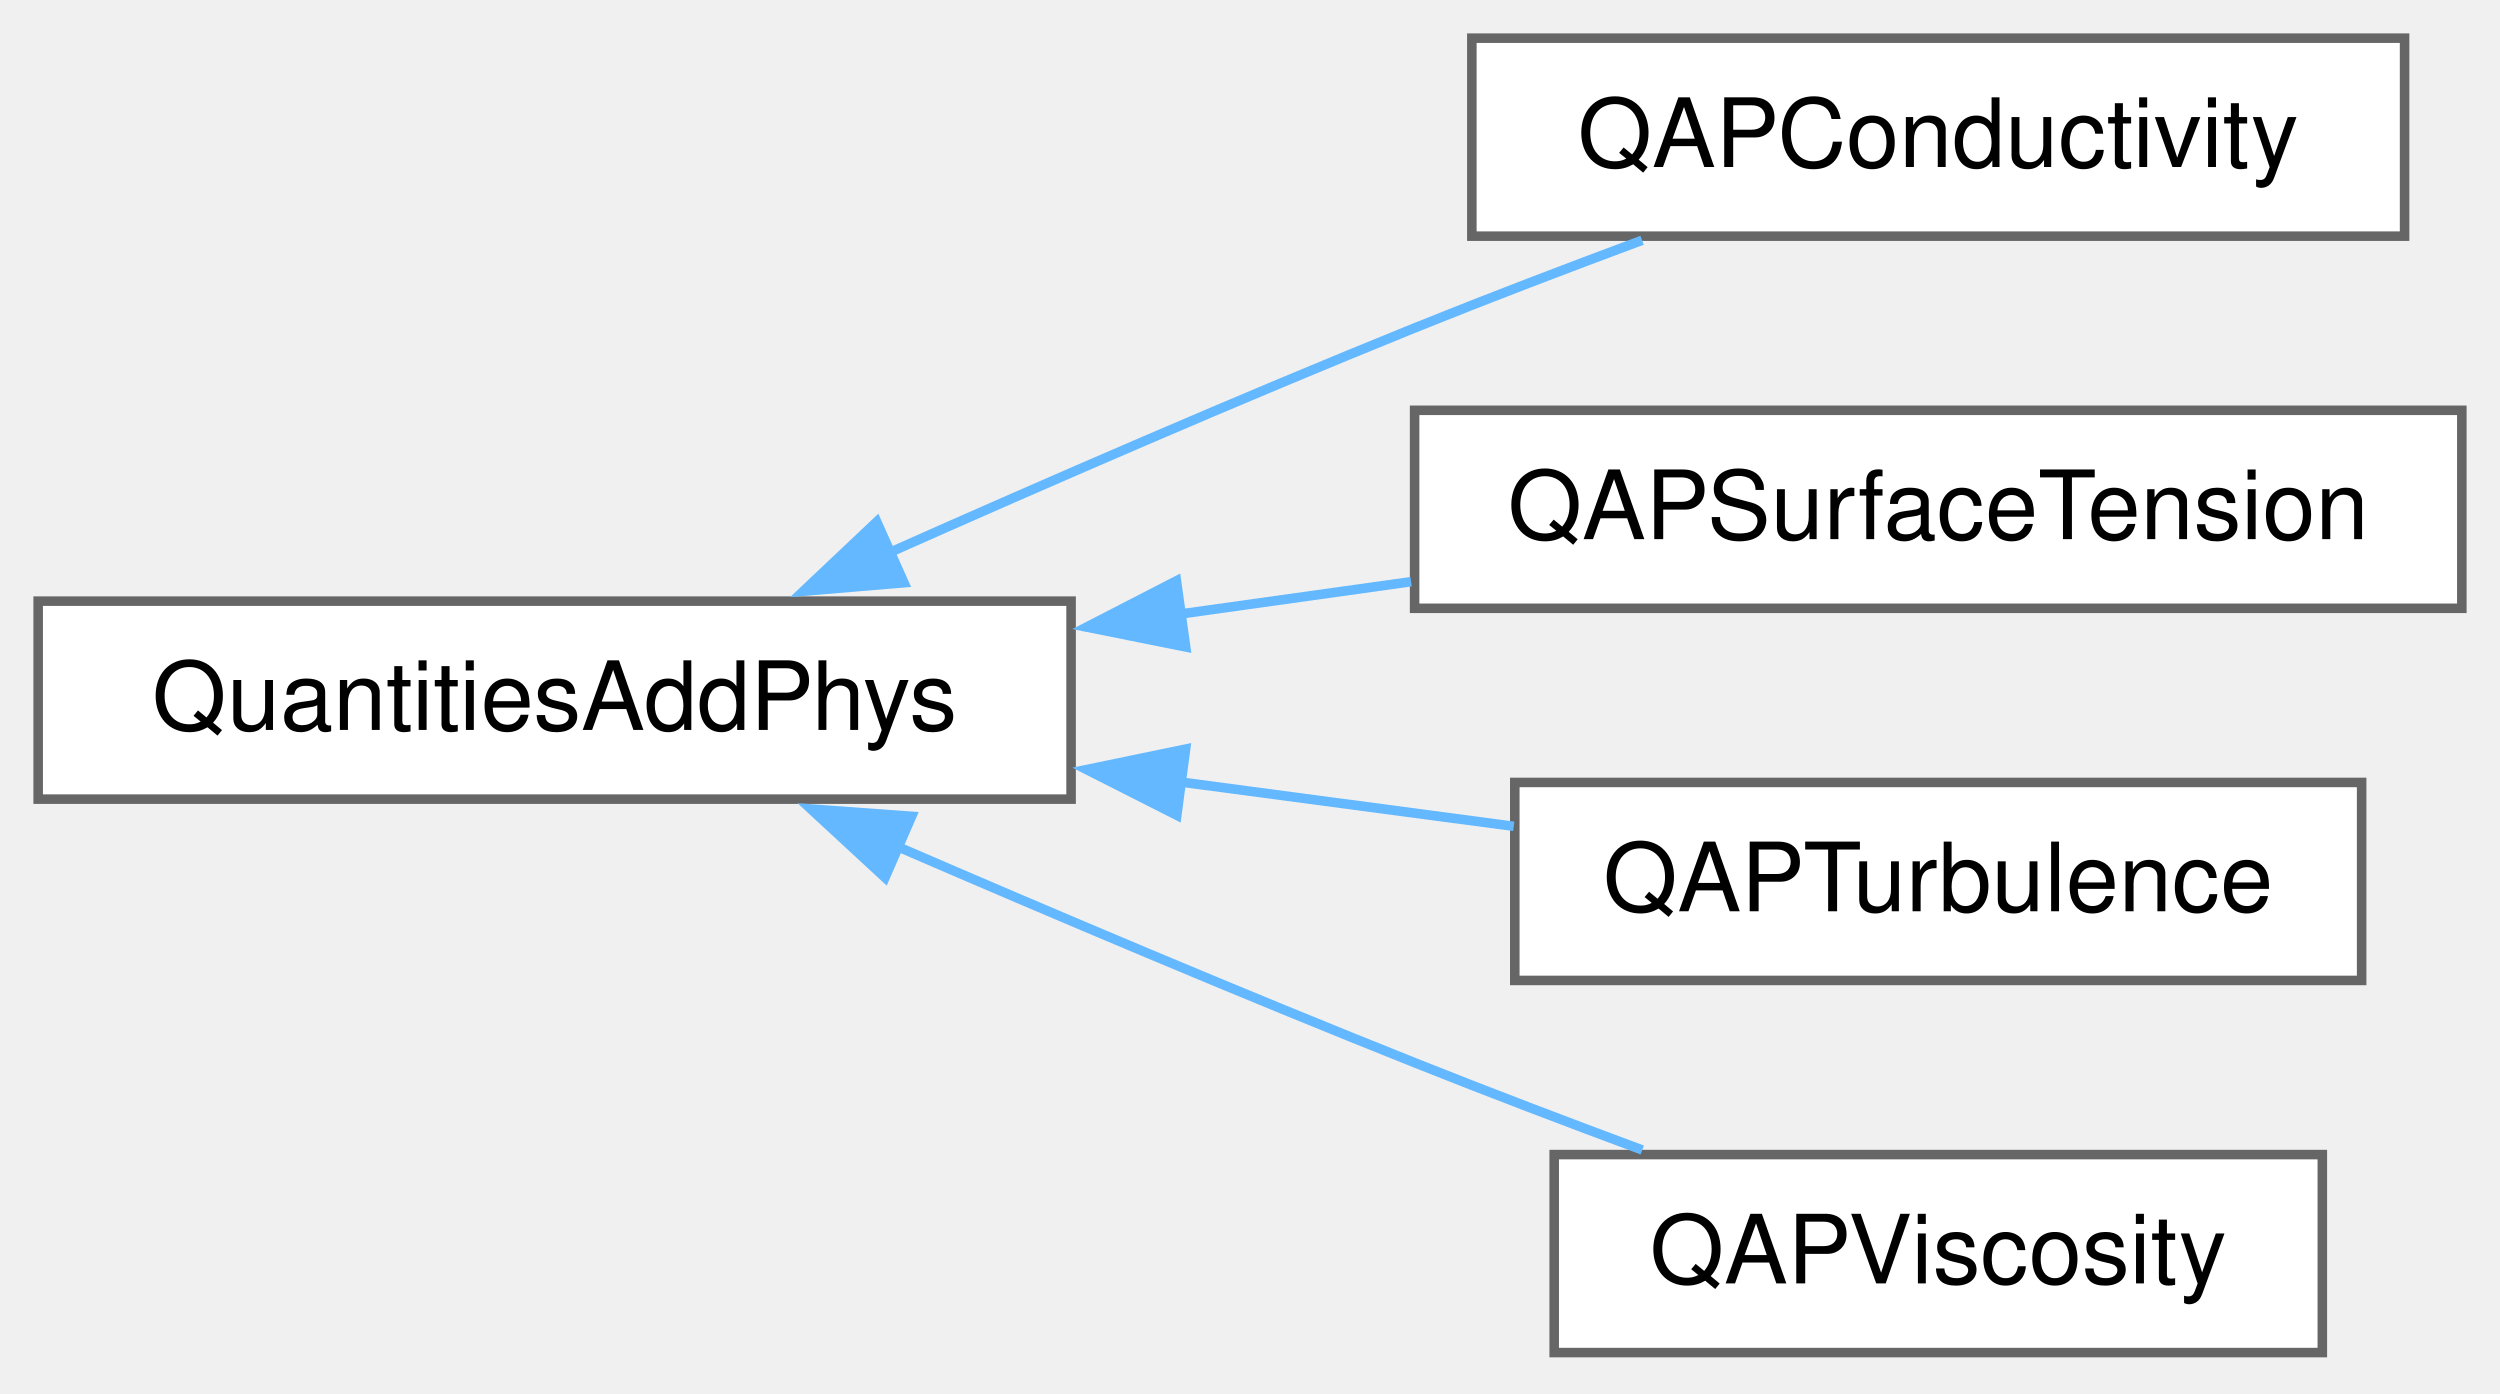
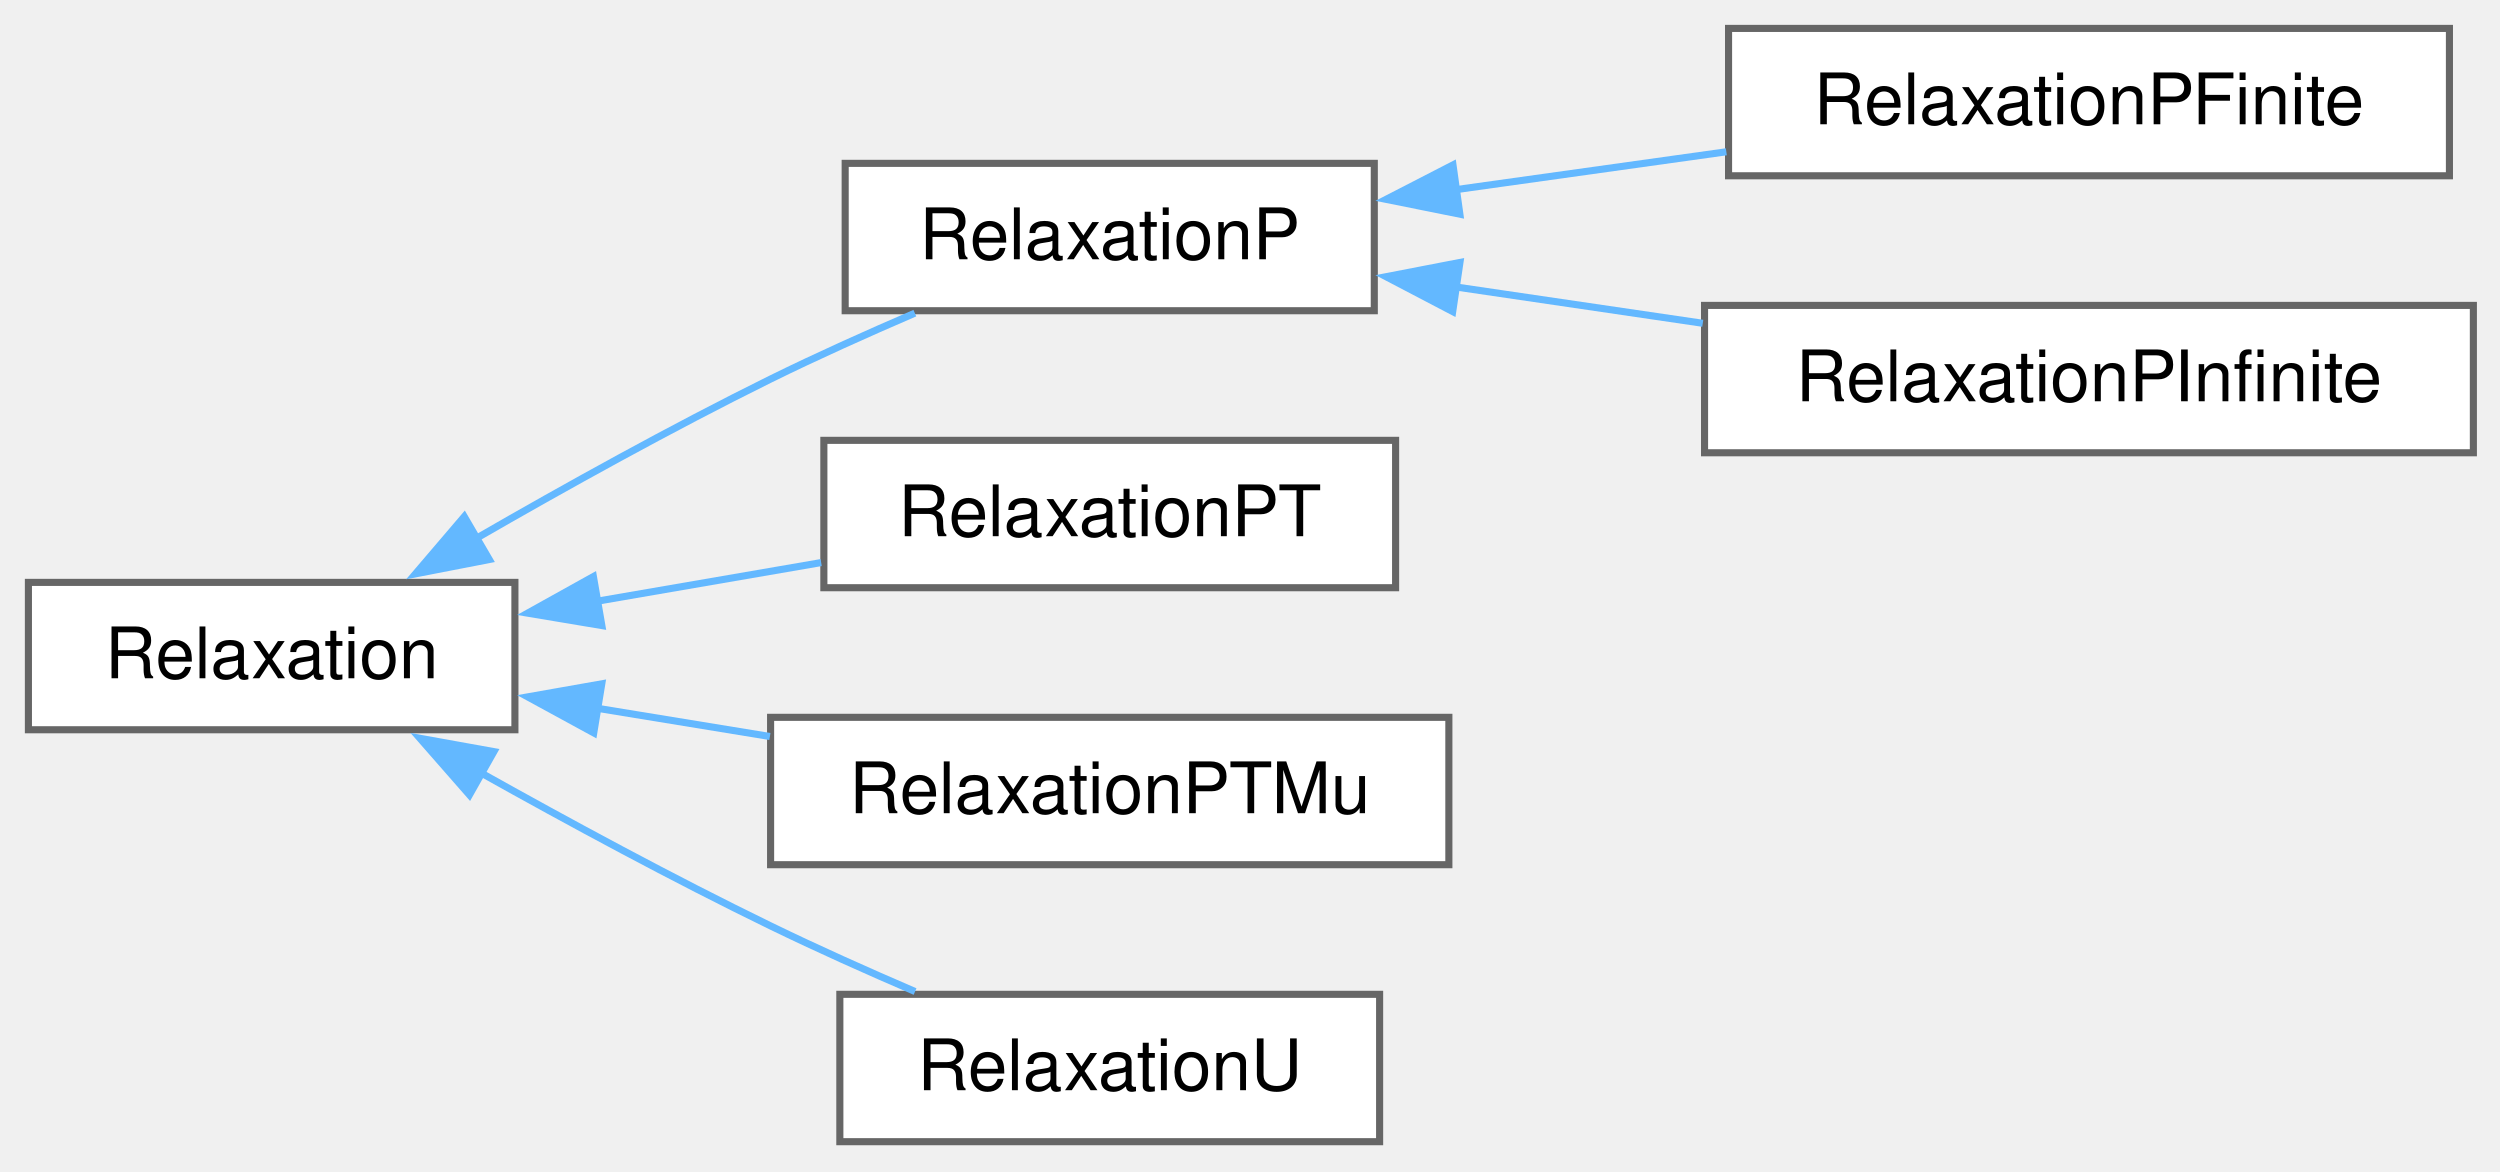
- <svg xmlns="http://www.w3.org/2000/svg" xmlns:xlink="http://www.w3.org/1999/xlink" width="262pt" height="146pt" viewBox="0.00 0.00 262.00 146.00">
-   <g id="graph0" class="graph" transform="scale(1 1) rotate(0) translate(4 141.75)">
+ <svg xmlns="http://www.w3.org/2000/svg" xmlns:xlink="http://www.w3.org/1999/xlink" width="352pt" height="165pt" viewBox="0.00 0.00 352.00 165.00">
+   <g id="graph0" class="graph" transform="scale(1 1) rotate(0) translate(4 160.75)">
    <g id="Node000000" class="node">
      <g id="a_Node000000">
-         <a xlink:href="classQuantitiesAddPhys.html" target="_top" xlink:title="General class for additional-physics quantities.">
-           <polygon fill="white" stroke="#666666" points="108.25,-78.75 0,-78.75 0,-58 108.25,-58 108.25,-78.75" />
-           <text xml:space="preserve" text-anchor="middle" x="54.12" y="-65.25" font-family="Helvetica,sans-Serif" font-size="10.00">QuantitiesAddPhys</text>
+         <a xlink:href="classRelaxation.html" target="_top" xlink:title="Abstract class for Relaxations.">
+           <polygon fill="white" stroke="#666666" points="68.5,-78.75 0,-78.75 0,-58 68.5,-58 68.5,-78.75" />
+           <text xml:space="preserve" text-anchor="middle" x="34.25" y="-65.25" font-family="Helvetica,sans-Serif" font-size="10.00">Relaxation</text>
        </a>
      </g>
    </g>
    <g id="Node000001" class="node">
      <g id="a_Node000001">
-         <a xlink:href="classQAPConductivity.html" target="_top" xlink:title="General class for thermal conductive quantities.">
-           <polygon fill="white" stroke="#666666" points="248,-137.75 150.25,-137.75 150.25,-117 248,-117 248,-137.75" />
-           <text xml:space="preserve" text-anchor="middle" x="199.12" y="-124.25" font-family="Helvetica,sans-Serif" font-size="10.00">QAPConductivity</text>
+         <a xlink:href="classRelaxationP.html" target="_top" xlink:title="Pressure relaxation.">
+           <polygon fill="white" stroke="#666666" points="189.5,-137.75 115,-137.75 115,-117 189.5,-117 189.5,-137.75" />
+           <text xml:space="preserve" text-anchor="middle" x="152.25" y="-124.25" font-family="Helvetica,sans-Serif" font-size="10.00">RelaxationP</text>
        </a>
      </g>
    </g>
-     <g id="edge149_Node000000_Node000001" class="edge">
-       <g id="a_edge149_Node000000_Node000001">
+     <g id="edge153_Node000000_Node000001" class="edge">
+       <g id="a_edge153_Node000000_Node000001">
        <a xlink:title=" ">
-           <path fill="none" stroke="#63b8ff" d="M89.08,-83.78C105.63,-91.14 125.88,-99.95 144.25,-107.38 151.93,-110.48 160.29,-113.67 168.09,-116.57" />
-           <polygon fill="#63b8ff" stroke="#63b8ff" points="90.74,-80.68 80.18,-79.79 87.88,-87.07 90.74,-80.68" />
+           <path fill="none" stroke="#63b8ff" d="M63.01,-84.92C75.52,-92.14 90.58,-100.5 104.5,-107.38 110.99,-110.58 118.12,-113.78 124.81,-116.66" />
+           <polygon fill="#63b8ff" stroke="#63b8ff" points="64.89,-81.97 54.49,-79.95 61.37,-88.01 64.89,-81.97" />
+         </a>
+       </g>
+     </g>
+     <g id="Node000004" class="node">
+       <g id="a_Node000004">
+         <a xlink:href="classRelaxationPT.html" target="_top" xlink:title="Pressure-Temperature relaxation.">
+           <polygon fill="white" stroke="#666666" points="192.5,-98.75 112,-98.75 112,-78 192.5,-78 192.5,-98.75" />
+           <text xml:space="preserve" text-anchor="middle" x="152.25" y="-85.25" font-family="Helvetica,sans-Serif" font-size="10.00">RelaxationPT</text>
+         </a>
+       </g>
+     </g>
+     <g id="edge156_Node000000_Node000004" class="edge">
+       <g id="a_edge156_Node000000_Node000004">
+         <a xlink:title=" ">
+           <path fill="none" stroke="#63b8ff" d="M79.85,-76.06C90.31,-77.87 101.39,-79.78 111.62,-81.54" />
+           <polygon fill="#63b8ff" stroke="#63b8ff" points="80.74,-72.67 70.29,-74.42 79.55,-79.57 80.74,-72.67" />
+         </a>
+       </g>
+     </g>
+     <g id="Node000005" class="node">
+       <g id="a_Node000005">
+         <a xlink:href="classRelaxationPTMu.html" target="_top" xlink:title="Pressure-Temperature-Chemical Potential relaxation / Phase change.">
+           <polygon fill="white" stroke="#666666" points="200,-59.75 104.5,-59.75 104.5,-39 200,-39 200,-59.75" />
+           <text xml:space="preserve" text-anchor="middle" x="152.25" y="-46.25" font-family="Helvetica,sans-Serif" font-size="10.00">RelaxationPTMu</text>
+         </a>
+       </g>
+     </g>
+     <g id="edge157_Node000000_Node000005" class="edge">
+       <g id="a_edge157_Node000000_Node000005">
+         <a xlink:title=" ">
+           <path fill="none" stroke="#63b8ff" d="M80.13,-61.02C88.09,-59.72 96.39,-58.36 104.4,-57.05" />
+           <polygon fill="#63b8ff" stroke="#63b8ff" points="79.6,-57.56 70.3,-62.63 80.73,-64.47 79.6,-57.56" />
+         </a>
+       </g>
+     </g>
+     <g id="Node000006" class="node">
+       <g id="a_Node000006">
+         <a xlink:href="classRelaxationU.html" target="_top" xlink:title="Velocity relaxation.">
+           <polygon fill="white" stroke="#666666" points="190.25,-20.75 114.25,-20.75 114.25,0 190.25,0 190.25,-20.75" />
+           <text xml:space="preserve" text-anchor="middle" x="152.25" y="-7.25" font-family="Helvetica,sans-Serif" font-size="10.00">RelaxationU</text>
+         </a>
+       </g>
+     </g>
+     <g id="edge158_Node000000_Node000006" class="edge">
+       <g id="a_edge158_Node000000_Node000006">
+         <a xlink:title=" ">
+           <path fill="none" stroke="#63b8ff" d="M63.58,-52.01C75.99,-45.06 90.82,-37.03 104.5,-30.38 111.01,-27.21 118.14,-24.02 124.84,-21.14" />
+           <polygon fill="#63b8ff" stroke="#63b8ff" points="62.1,-48.83 55.12,-56.8 65.54,-54.92 62.1,-48.83" />
        </a>
      </g>
    </g>
    <g id="Node000002" class="node">
      <g id="a_Node000002">
-         <a xlink:href="classQAPSurfaceTension.html" target="_top" xlink:title="General class for surface-tension quantities.">
-           <polygon fill="white" stroke="#666666" points="254,-98.75 144.25,-98.75 144.25,-78 254,-78 254,-98.75" />
-           <text xml:space="preserve" text-anchor="middle" x="199.12" y="-85.25" font-family="Helvetica,sans-Serif" font-size="10.00">QAPSurfaceTension</text>
+         <a xlink:href="classRelaxationPFinite.html" target="_top" xlink:title="Finite pressure relaxation.">
+           <polygon fill="white" stroke="#666666" points="340.88,-156.75 239.38,-156.75 239.38,-136 340.88,-136 340.88,-156.75" />
+           <text xml:space="preserve" text-anchor="middle" x="290.12" y="-143.25" font-family="Helvetica,sans-Serif" font-size="10.00">RelaxationPFinite</text>
        </a>
      </g>
    </g>
-     <g id="edge150_Node000000_Node000002" class="edge">
-       <g id="a_edge150_Node000000_Node000002">
+     <g id="edge154_Node000001_Node000002" class="edge">
+       <g id="a_edge154_Node000001_Node000002">
        <a xlink:title=" ">
-           <path fill="none" stroke="#63b8ff" d="M119.68,-77.4C127.77,-78.53 135.97,-79.68 143.88,-80.79" />
-           <polygon fill="#63b8ff" stroke="#63b8ff" points="120.26,-73.95 109.87,-76.03 119.29,-80.88 120.26,-73.95" />
+           <path fill="none" stroke="#63b8ff" d="M200.72,-134.01C213.13,-135.75 226.54,-137.62 239.07,-139.38" />
+           <polygon fill="#63b8ff" stroke="#63b8ff" points="201.55,-130.59 191.16,-132.68 200.58,-137.53 201.55,-130.59" />
        </a>
      </g>
    </g>
    <g id="Node000003" class="node">
      <g id="a_Node000003">
-         <a xlink:href="classQAPTurbulence.html" target="_top" xlink:title="General class for turbulent quantities.">
-           <polygon fill="white" stroke="#666666" points="243.5,-59.75 154.75,-59.75 154.75,-39 243.5,-39 243.5,-59.75" />
-           <text xml:space="preserve" text-anchor="middle" x="199.12" y="-46.25" font-family="Helvetica,sans-Serif" font-size="10.00">QAPTurbulence</text>
+         <a xlink:href="classRelaxationPInfinite.html" target="_top" xlink:title="Stiff (infinite) pressure relaxation.">
+           <polygon fill="white" stroke="#666666" points="344.25,-117.75 236,-117.75 236,-97 344.25,-97 344.25,-117.75" />
+           <text xml:space="preserve" text-anchor="middle" x="290.12" y="-104.25" font-family="Helvetica,sans-Serif" font-size="10.00">RelaxationPInfinite</text>
        </a>
      </g>
    </g>
-     <g id="edge151_Node000000_Node000003" class="edge">
-       <g id="a_edge151_Node000000_Node000003">
+     <g id="edge155_Node000001_Node000003" class="edge">
+       <g id="a_edge155_Node000001_Node000003">
        <a xlink:title=" ">
-           <path fill="none" stroke="#63b8ff" d="M119.62,-59.81C131.47,-58.23 143.58,-56.62 154.64,-55.15" />
-           <polygon fill="#63b8ff" stroke="#63b8ff" points="119.33,-56.31 109.87,-61.1 120.25,-63.25 119.33,-56.31" />
-         </a>
-       </g>
-     </g>
-     <g id="Node000004" class="node">
-       <g id="a_Node000004">
-         <a xlink:href="classQAPViscosity.html" target="_top" xlink:title="General class for viscous quantities.">
-           <polygon fill="white" stroke="#666666" points="239.38,-20.75 158.88,-20.75 158.88,0 239.38,0 239.38,-20.75" />
-           <text xml:space="preserve" text-anchor="middle" x="199.12" y="-7.25" font-family="Helvetica,sans-Serif" font-size="10.00">QAPViscosity</text>
-         </a>
-       </g>
-     </g>
-     <g id="edge152_Node000000_Node000004" class="edge">
-       <g id="a_edge152_Node000000_Node000004">
-         <a xlink:title=" ">
-           <path fill="none" stroke="#63b8ff" d="M89.82,-53.13C106.24,-46.03 126.18,-37.58 144.25,-30.38 151.94,-27.31 160.31,-24.13 168.11,-21.23" />
-           <polygon fill="#63b8ff" stroke="#63b8ff" points="88.75,-49.78 80.97,-56.97 91.54,-56.2 88.75,-49.78" />
+           <path fill="none" stroke="#63b8ff" d="M201.02,-120.34C212.25,-118.69 224.29,-116.92 235.75,-115.23" />
+           <polygon fill="#63b8ff" stroke="#63b8ff" points="200.54,-116.88 191.16,-121.79 201.56,-123.8 200.54,-116.88" />
        </a>
      </g>
    </g>
  </g>
</svg>
